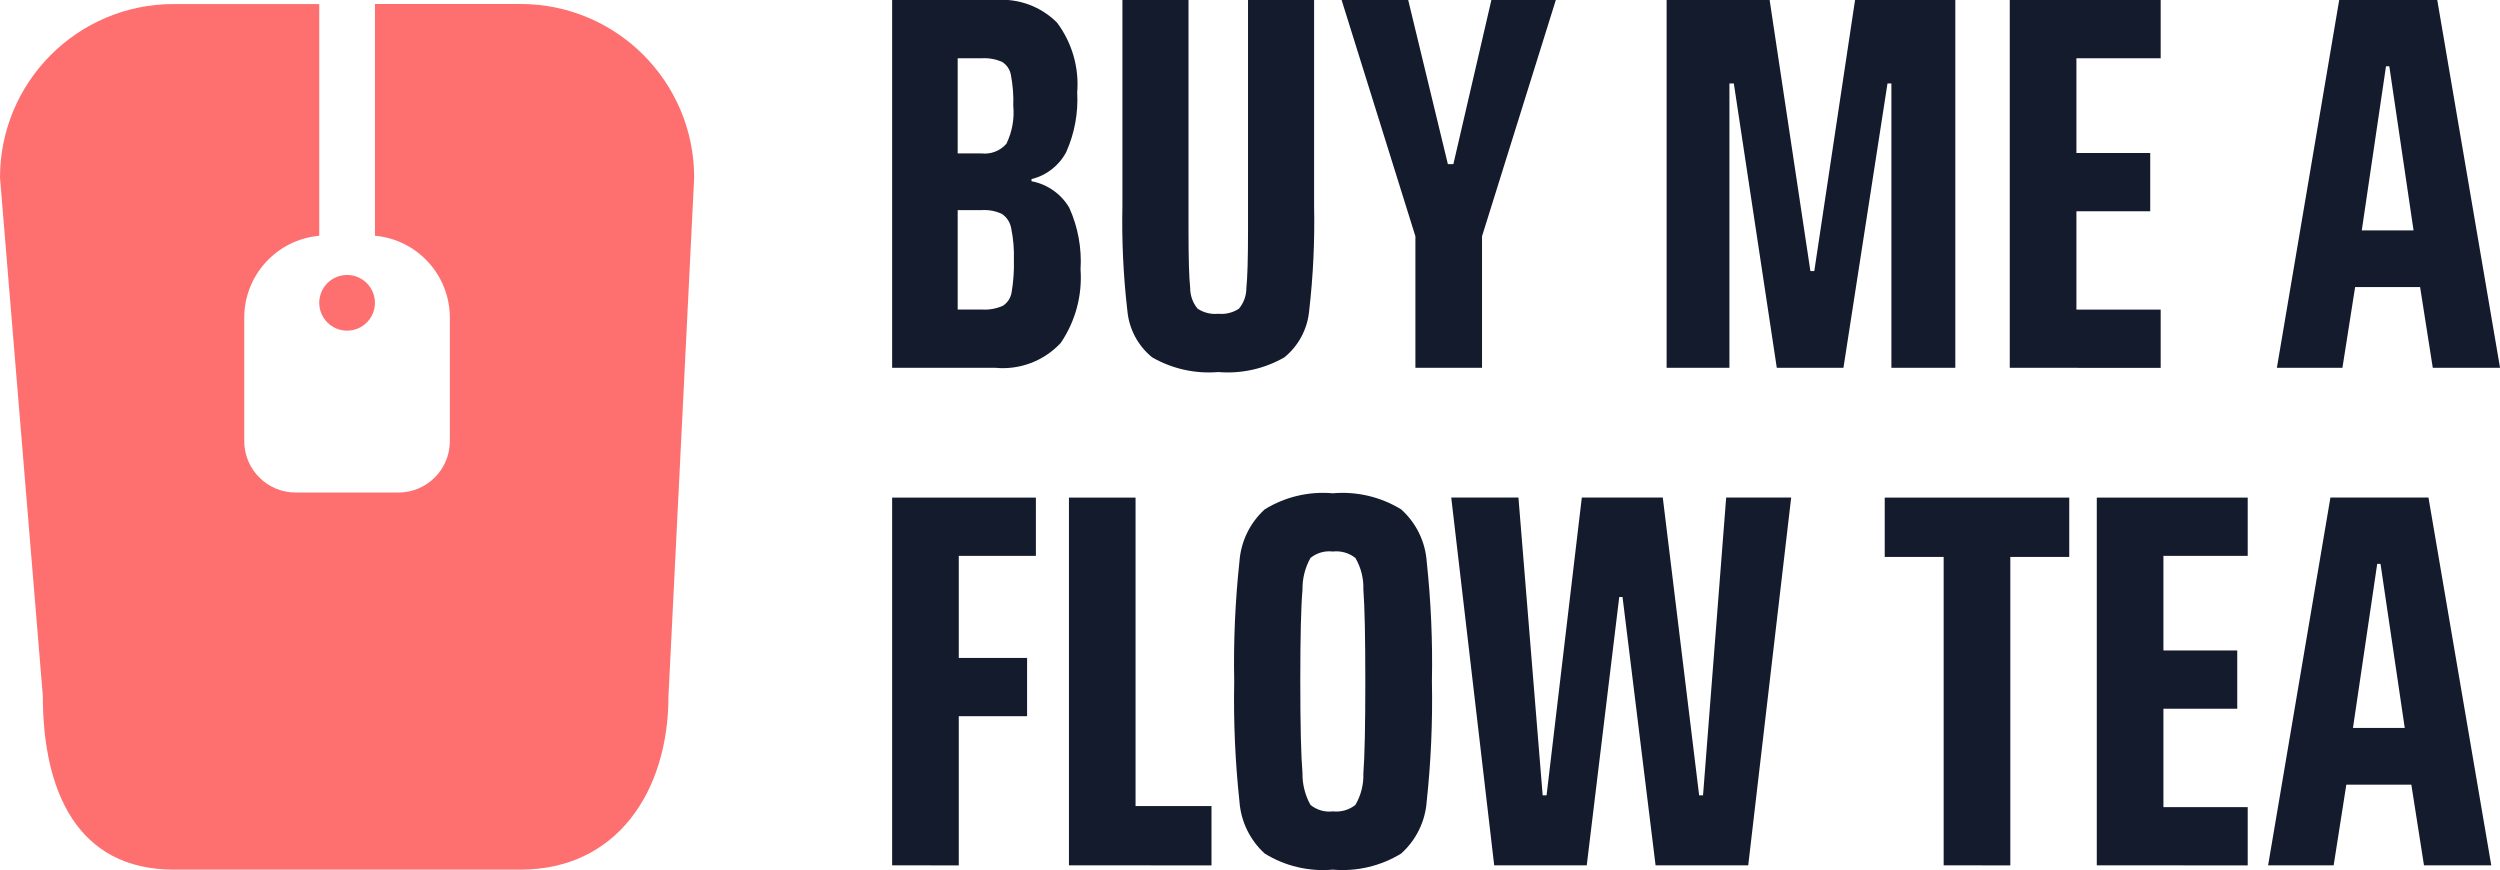
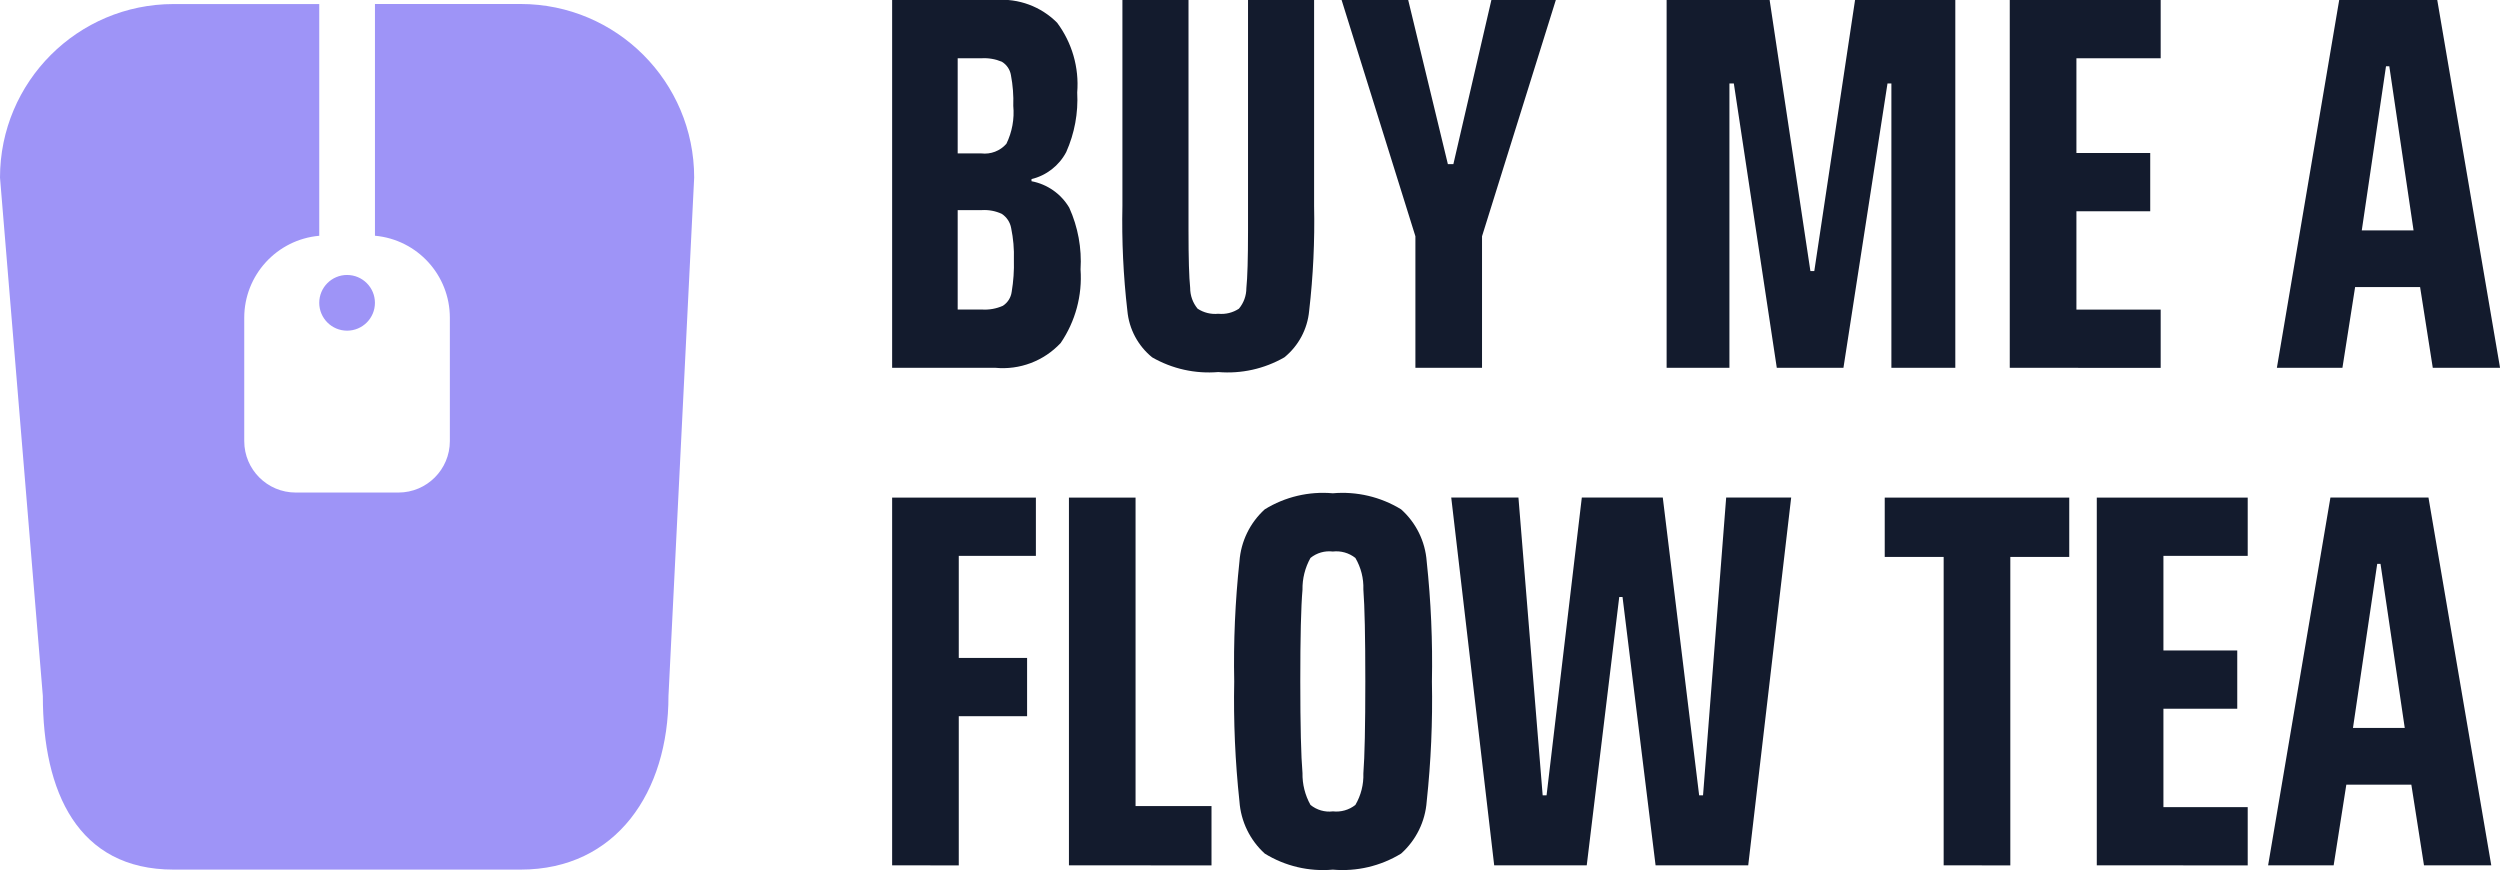
<svg xmlns="http://www.w3.org/2000/svg" width="128.375" height="44.656" viewBox="0 0 128.375 44.656">
  <g id="Group_331" data-name="Group 331" transform="translate(-340 -76)">
    <g id="Group_317" data-name="Group 317" transform="translate(340 166.656)">
      <path id="Path_3252" data-name="Path 3252" d="M115.628-46a5.693,5.693,0,0,1-3.493-.824,4,4,0,0,1-1.3-2.676,48.693,48.693,0,0,1-.269-6.163,48.692,48.692,0,0,1,.269-6.163,4,4,0,0,1,1.3-2.676,5.693,5.693,0,0,1,3.493-.824,5.761,5.761,0,0,1,3.507.824,3.971,3.971,0,0,1,1.315,2.676,48.717,48.717,0,0,1,.268,6.163,48.718,48.718,0,0,1-.268,6.163,3.971,3.971,0,0,1-1.315,2.676A5.761,5.761,0,0,1,115.628-46Zm-13.549-.22V-65.105H105.5v15.839h3.9v3.047Zm-9.079,0V-65.105h7.382v2.992h-3.96v5.243H99.93v2.992H96.422v7.659Zm61.859,0V-65.105h7.75v2.992h-4.328v4.859h3.791v2.992h-3.791v5.051h4.328v2.992Zm-7.863,0V-62.058h-3.026v-3.047h9.475v3.047h-3.026v15.839Zm24.665,0-.65-4.145h-3.338l-.651,4.145h-3.366l3.2-18.886h5.035l3.225,18.886Zm-39.458,0L130.506-60h-.169l-1.669,13.78h-4.752l-2.206-18.886h3.451l1.244,15.29h.2l1.81-15.29h4.158l1.867,15.29h.2l1.188-15.29h3.338l-2.206,18.886Zm-16.575-2.773a1.58,1.58,0,0,0,1.16-.329,3.006,3.006,0,0,0,.41-1.62q.1-1.29.1-4.722t-.1-4.722a3.005,3.005,0,0,0-.41-1.62,1.579,1.579,0,0,0-1.16-.329,1.526,1.526,0,0,0-1.146.329,3.227,3.227,0,0,0-.41,1.633q-.114,1.3-.113,4.708t.113,4.708a3.228,3.228,0,0,0,.41,1.633A1.526,1.526,0,0,0,115.628-48.991Zm53.8-12.71h-.169l-1.245,8.427h2.659Zm-54.76-28.954v10.569a39.654,39.654,0,0,1-.254,5.394,3.487,3.487,0,0,1-1.273,2.388,5.833,5.833,0,0,1-3.394.755,5.832,5.832,0,0,1-3.394-.755,3.485,3.485,0,0,1-1.273-2.388,39.554,39.554,0,0,1-.255-5.394V-90.656h3.394V-78.8q0,2.114.085,2.924a1.669,1.669,0,0,0,.382,1.071,1.632,1.632,0,0,0,1.061.261,1.631,1.631,0,0,0,1.061-.261,1.646,1.646,0,0,0,.382-1.057q.084-.8.085-2.937V-90.656ZM93-90.656h5.318a4,4,0,0,1,3.154,1.167,5.289,5.289,0,0,1,1.032,3.582,6.625,6.625,0,0,1-.565,3.061,2.739,2.739,0,0,1-1.782,1.386v.11a2.868,2.868,0,0,1,1.938,1.359,6.683,6.683,0,0,1,.58,3.171,5.96,5.96,0,0,1-1.018,3.774,4.058,4.058,0,0,1-3.366,1.276H93Zm57.39,18.886V-90.656h7.75v2.992h-4.327V-82.8h3.79v2.992h-3.79v5.051h4.327v2.992Zm-30.52,0v-6.753L116.08-90.656H119.5l2.037,8.427h.283l1.952-8.427h3.309l-3.79,12.133v6.753Zm52.242,0-.651-4.145h-3.337l-.651,4.145h-3.366l3.2-18.886h5.035l3.224,18.886Zm-27.8,0v-14.6h-.2l-2.262,14.6h-3.423l-2.206-14.6h-.226v14.6h-3.225V-90.656h5.289l2.094,13.918h.2l2.093-13.918h5.148v18.886Zm-46.7-2.992a2.277,2.277,0,0,0,1.075-.192,1.01,1.01,0,0,0,.452-.714,8.57,8.57,0,0,0,.113-1.647,6.931,6.931,0,0,0-.141-1.633,1.107,1.107,0,0,0-.481-.727,2.123,2.123,0,0,0-1.018-.192H96.366v5.106Zm72.268-12.49h-.17l-1.244,8.427h2.659Zm-72.3,4.474a1.483,1.483,0,0,0,1.287-.494,3.664,3.664,0,0,0,.354-1.949A7.091,7.091,0,0,0,99.1-86.8a.992.992,0,0,0-.466-.686,2.346,2.346,0,0,0-1.047-.178H96.366v4.886Z" transform="translate(-47.189 0)" fill="#131b2d" />
-       <path id="Path_3253" data-name="Path 3253" d="M16.393-90.234H8.912A8.916,8.916,0,0,0,0-81.323L2.2-54.7c0,4.919,1.793,8.912,6.711,8.912H26.735c4.919,0,7.591-3.993,7.591-8.912l1.32-26.625a8.916,8.916,0,0,0-8.912-8.912H19.254v11.9A4.228,4.228,0,0,1,23.1-74.127v6.337a2.642,2.642,0,0,1-2.64,2.64H15.183a2.642,2.642,0,0,1-2.641-2.64v-6.337a4.228,4.228,0,0,1,3.851-4.208Zm1.43,13.912a1.431,1.431,0,0,1,1.43,1.43,1.431,1.431,0,0,1-1.43,1.43,1.431,1.431,0,0,1-1.43-1.43A1.431,1.431,0,0,1,17.824-76.323Z" transform="translate(0 -0.214)" fill="#fe6f6f" fill-rule="evenodd" />
+       <path id="Path_3253" data-name="Path 3253" d="M16.393-90.234H8.912A8.916,8.916,0,0,0,0-81.323L2.2-54.7c0,4.919,1.793,8.912,6.711,8.912H26.735c4.919,0,7.591-3.993,7.591-8.912l1.32-26.625a8.916,8.916,0,0,0-8.912-8.912H19.254v11.9A4.228,4.228,0,0,1,23.1-74.127v6.337a2.642,2.642,0,0,1-2.64,2.64H15.183a2.642,2.642,0,0,1-2.641-2.64v-6.337a4.228,4.228,0,0,1,3.851-4.208Zm1.43,13.912a1.431,1.431,0,0,1,1.43,1.43,1.431,1.431,0,0,1-1.43,1.43,1.431,1.431,0,0,1-1.43-1.43A1.431,1.431,0,0,1,17.824-76.323Z" transform="translate(0 -0.214)" fill="#9e94f7" fill-rule="evenodd" />
    </g>
  </g>
</svg>
